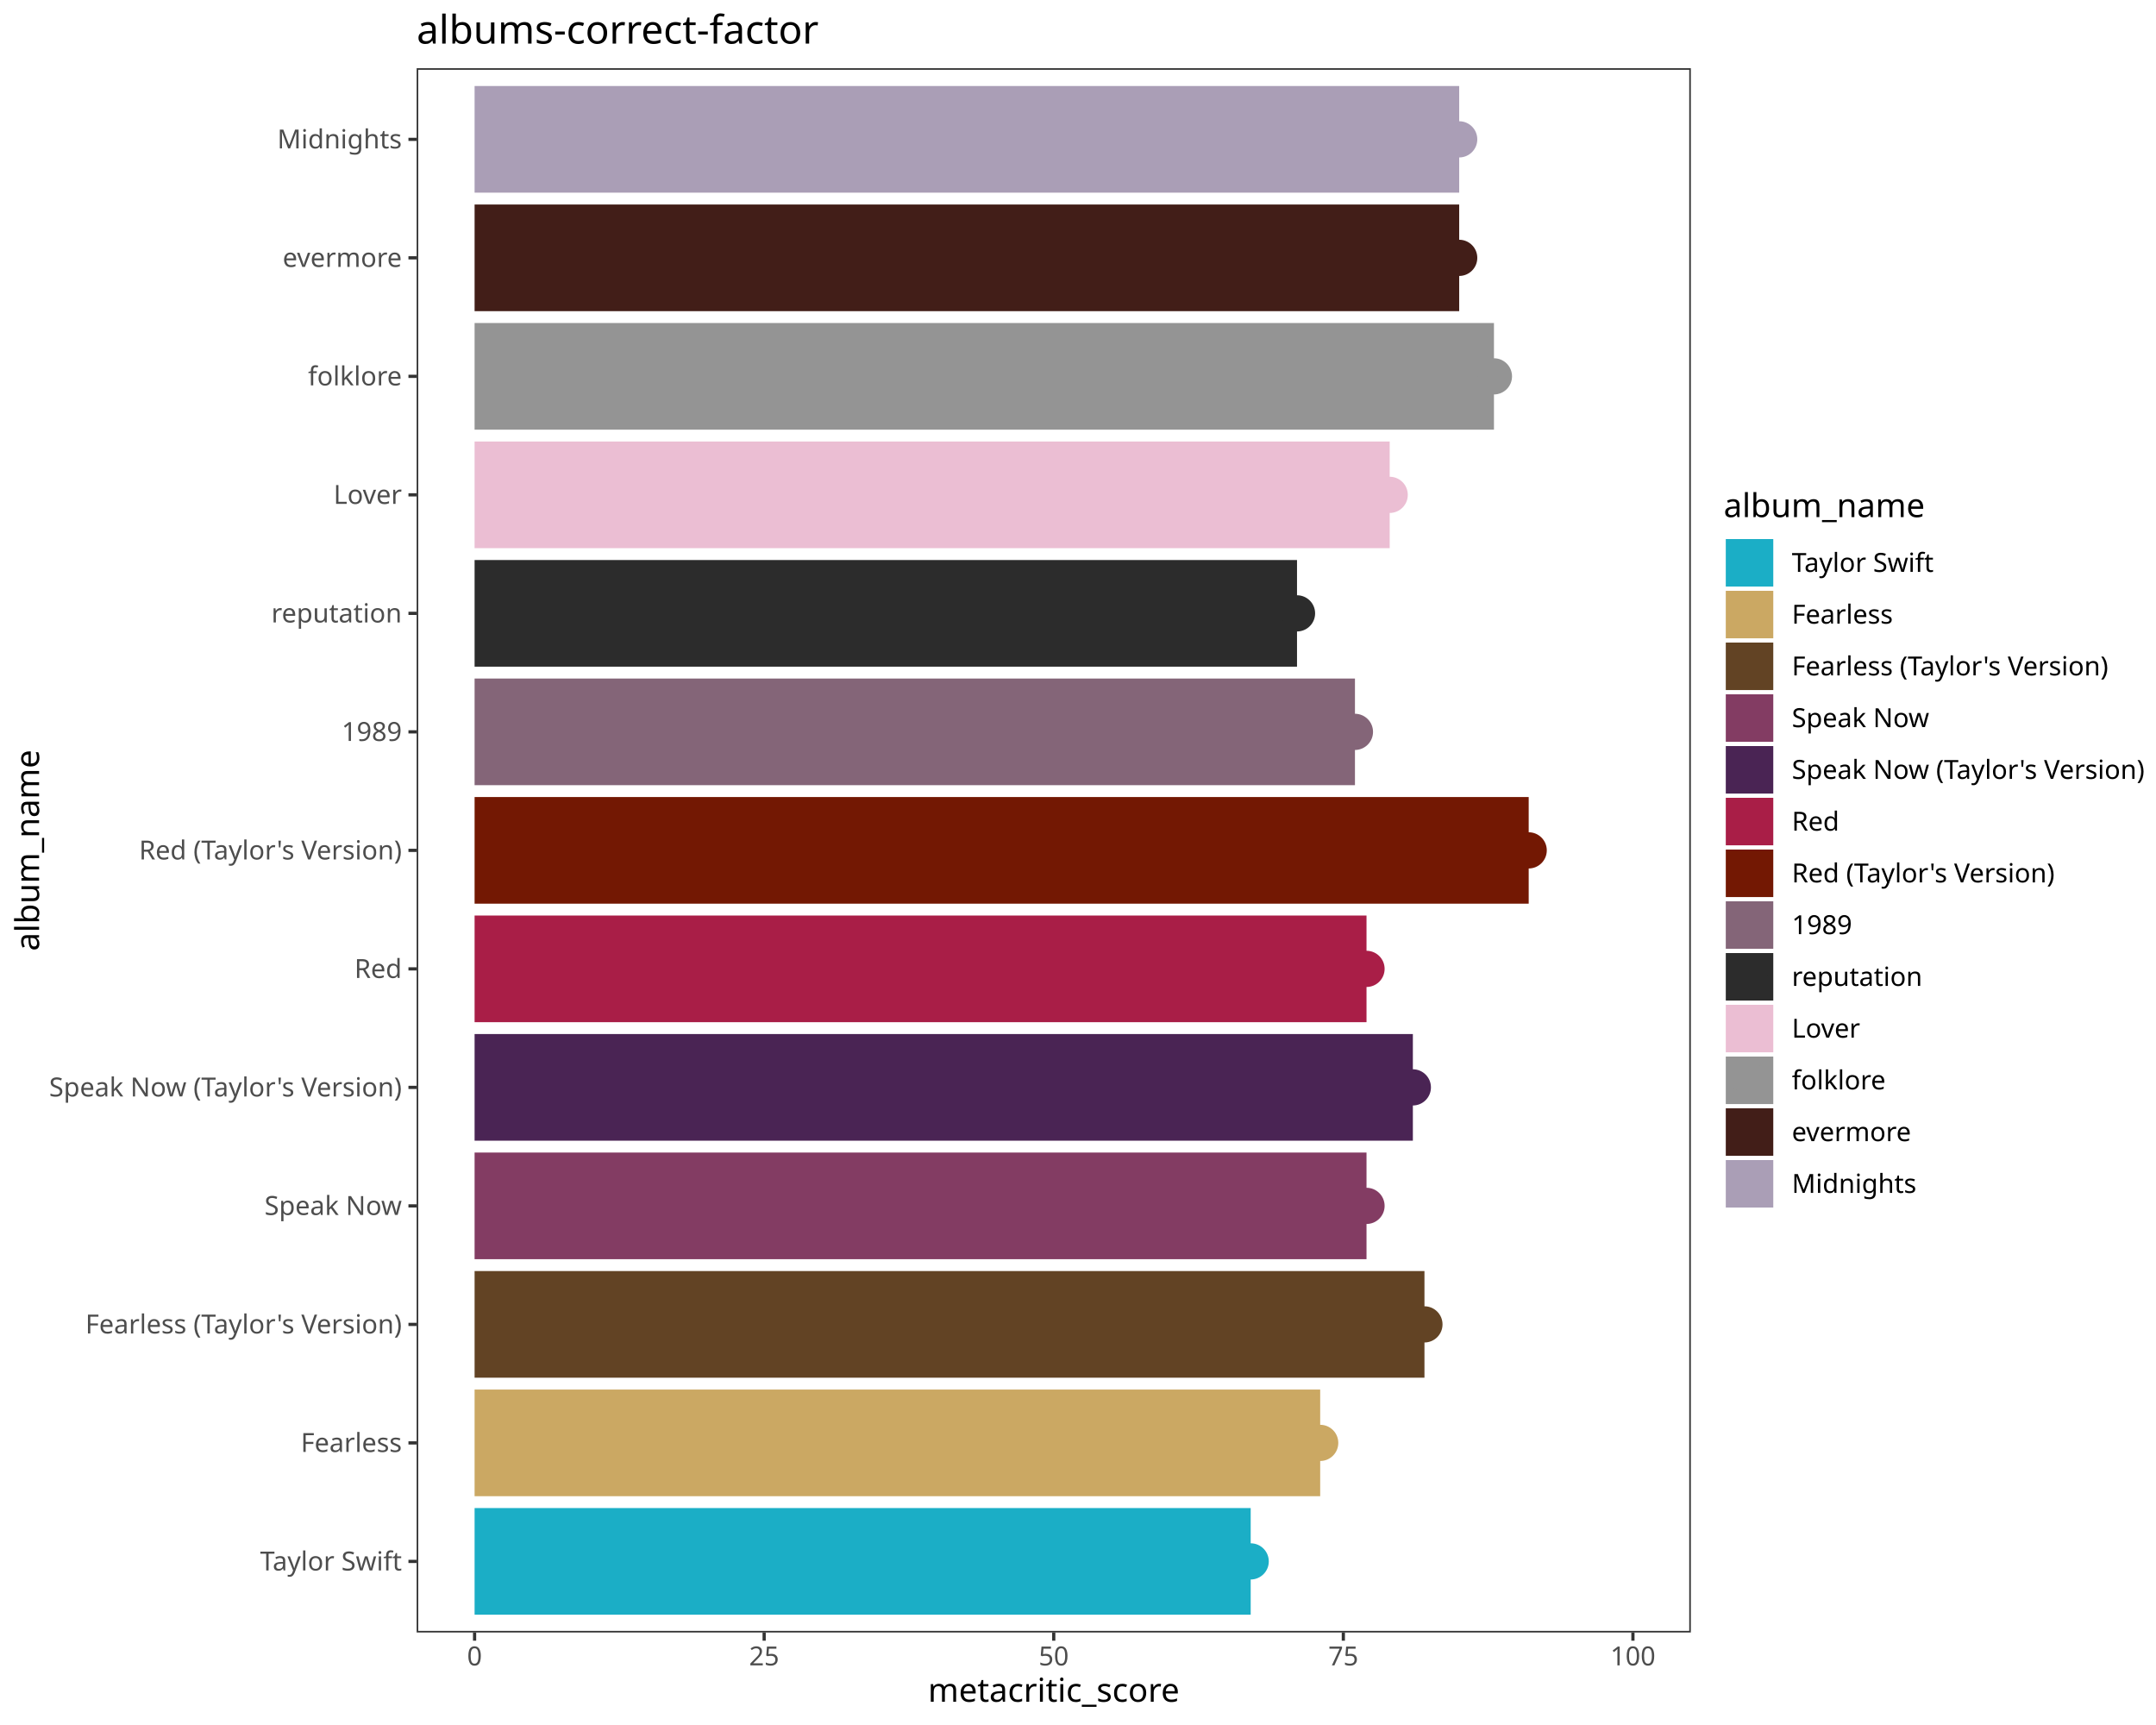
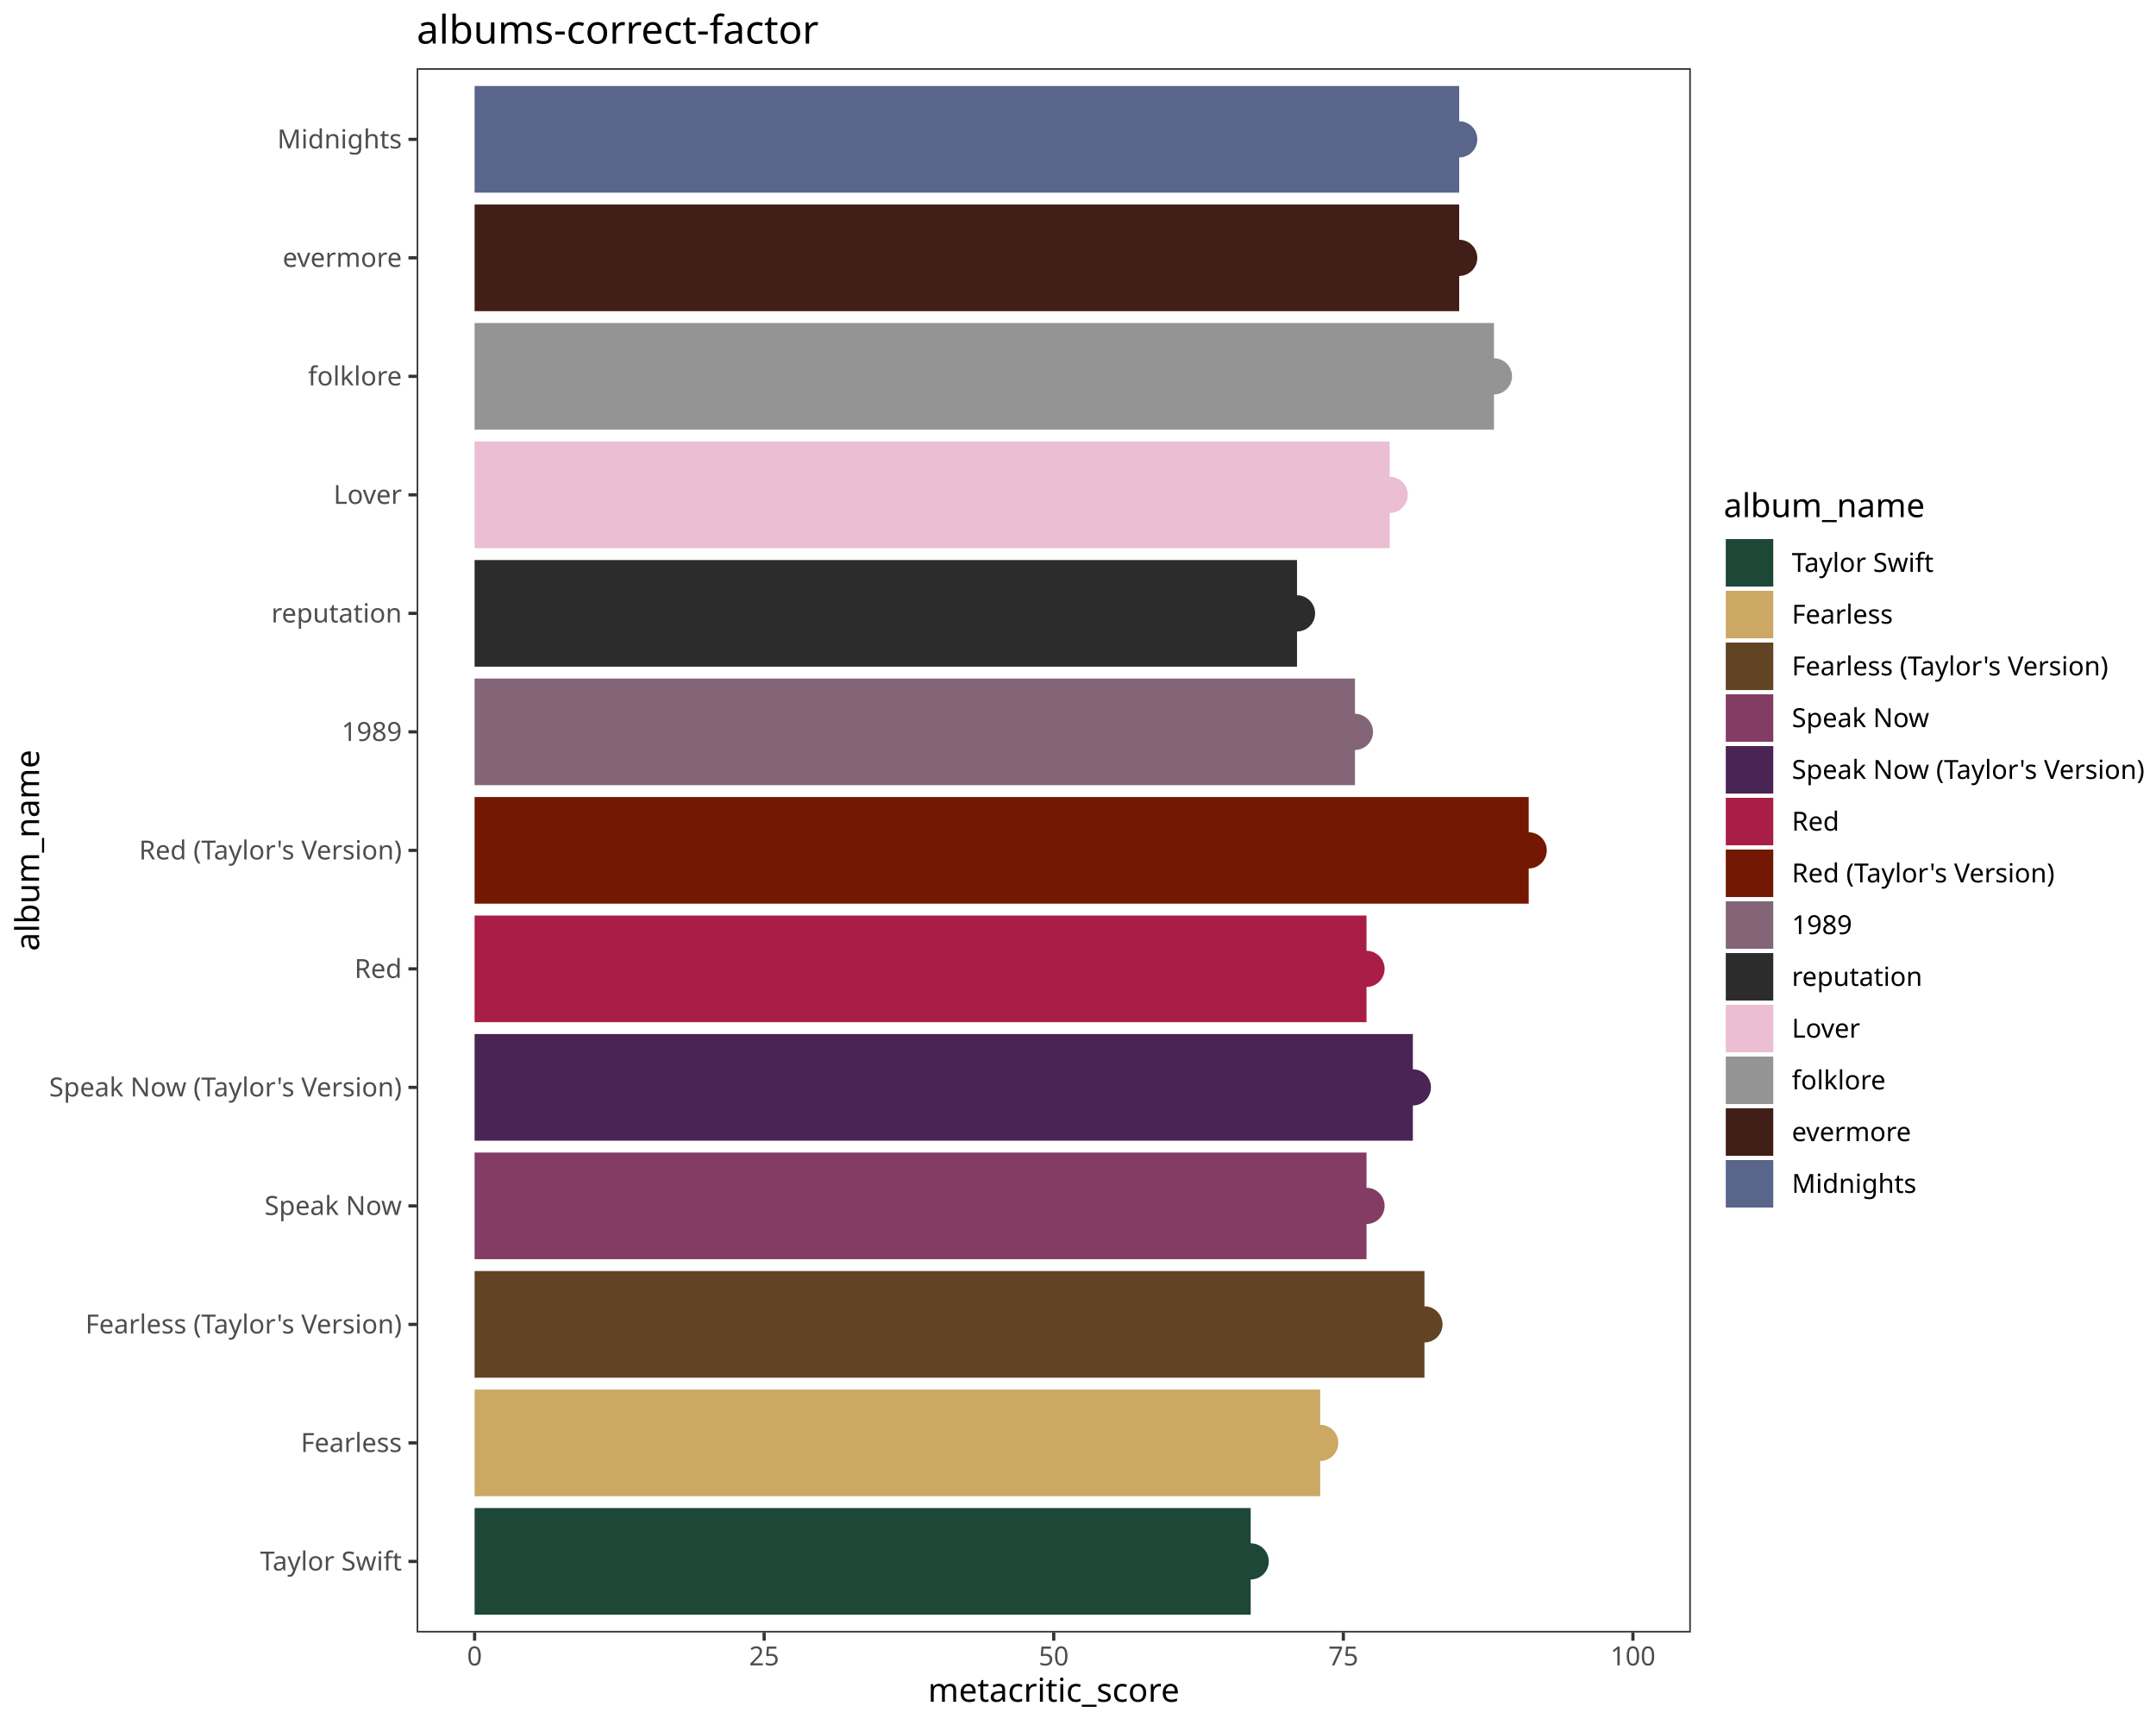
<svg xmlns="http://www.w3.org/2000/svg" class="svglite" data-engine-version="2.0" width="720.00pt" height="576.00pt" viewBox="0 0 720.00 576.00">
  <defs>
    <style type="text/css">
    .svglite line, .svglite polyline, .svglite polygon, .svglite path, .svglite rect, .svglite circle {
      fill: none;
      stroke: #000000;
      stroke-linecap: round;
      stroke-linejoin: round;
      stroke-miterlimit: 10.00;
    }
  </style>
  </defs>
  <rect width="100%" height="100%" style="stroke: none; fill: #FFFFFF;" />
  <defs>
    <clipPath id="cpMC4wMHw3MjAuMDB8MC4wMHw1NzYuMDA=">
      <rect x="0.00" y="0.00" width="720.00" height="576.00" />
    </clipPath>
  </defs>
  <g clip-path="url(#cpMC4wMHw3MjAuMDB8MC4wMHw1NzYuMDA=)">
    <rect x="0.00" y="0.00" width="720.00" height="576.00" style="stroke-width: 1.07; stroke: #FFFFFF; fill: #FFFFFF;" />
  </g>
  <defs>
    <clipPath id="cpMTM5LjE0fDU2NC42NnwyMi43OHw1NDUuMTE=">
      <rect x="139.14" y="22.78" width="425.52" height="522.33" />
    </clipPath>
  </defs>
  <g clip-path="url(#cpMTM5LjE0fDU2NC42NnwyMi43OHw1NDUuMTE=)">
    <rect x="139.14" y="22.78" width="425.52" height="522.33" style="stroke-width: 1.07; stroke: none; fill: #FFFFFF;" />
-     <rect x="158.49" y="503.56" width="259.18" height="35.61" style="stroke-width: 1.07; stroke: none; stroke-linecap: butt; stroke-linejoin: miter; fill: #1BAEC6;" />
+     <rect x="158.49" y="503.56" width="259.18" height="35.61" style="stroke-width: 1.07; stroke: none; stroke-linecap: butt; stroke-linejoin: miter; fill: #1D4737;" />
    <rect x="158.49" y="463.99" width="282.39" height="35.61" style="stroke-width: 1.07; stroke: none; stroke-linecap: butt; stroke-linejoin: miter; fill: #CBA863;" />
    <rect x="158.49" y="384.85" width="297.86" height="35.61" style="stroke-width: 1.07; stroke: none; stroke-linecap: butt; stroke-linejoin: miter; fill: #833C63;" />
    <rect x="158.49" y="305.71" width="297.86" height="35.61" style="stroke-width: 1.07; stroke: none; stroke-linecap: butt; stroke-linejoin: miter; fill: #A91E47;" />
    <rect x="158.49" y="226.57" width="294.00" height="35.61" style="stroke-width: 1.07; stroke: none; stroke-linecap: butt; stroke-linejoin: miter; fill: #846578;" />
    <rect x="158.49" y="187.00" width="274.65" height="35.61" style="stroke-width: 1.07; stroke: none; stroke-linecap: butt; stroke-linejoin: miter; fill: #2C2C2C;" />
    <rect x="158.49" y="147.43" width="305.60" height="35.61" style="stroke-width: 1.07; stroke: none; stroke-linecap: butt; stroke-linejoin: miter; fill: #EBBED3;" />
    <rect x="158.49" y="107.86" width="340.42" height="35.61" style="stroke-width: 1.07; stroke: none; stroke-linecap: butt; stroke-linejoin: miter; fill: #949494;" />
    <rect x="158.49" y="68.29" width="328.81" height="35.61" style="stroke-width: 1.07; stroke: none; stroke-linecap: butt; stroke-linejoin: miter; fill: #421E18;" />
    <rect x="158.49" y="424.42" width="317.21" height="35.61" style="stroke-width: 1.07; stroke: none; stroke-linecap: butt; stroke-linejoin: miter; fill: #624324;" />
    <rect x="158.49" y="266.14" width="352.02" height="35.61" style="stroke-width: 1.07; stroke: none; stroke-linecap: butt; stroke-linejoin: miter; fill: #731803;" />
-     <rect x="158.49" y="28.72" width="328.81" height="35.61" style="stroke-width: 1.07; stroke: none; stroke-linecap: butt; stroke-linejoin: miter; fill: #AA9EB6;" />
+     <rect x="158.49" y="28.72" width="328.81" height="35.61" style="stroke-width: 1.07; stroke: none; stroke-linecap: butt; stroke-linejoin: miter; fill: #5A658B;" />
    <rect x="158.49" y="345.28" width="313.34" height="35.61" style="stroke-width: 1.07; stroke: none; stroke-linecap: butt; stroke-linejoin: miter; fill: #4A2454;" />
-     <circle cx="417.67" cy="521.37" r="5.69" style="stroke-width: 0.71; stroke: #1BAEC6; fill: #1BAEC6;" />
+     <circle cx="417.67" cy="521.37" r="5.69" style="stroke-width: 0.71; stroke: #1D4737; fill: #1D4737;" />
    <circle cx="440.88" cy="481.80" r="5.69" style="stroke-width: 0.71; stroke: #CBA863; fill: #CBA863;" />
    <circle cx="456.35" cy="402.66" r="5.69" style="stroke-width: 0.71; stroke: #833C63; fill: #833C63;" />
    <circle cx="456.35" cy="323.52" r="5.69" style="stroke-width: 0.71; stroke: #A91E47; fill: #A91E47;" />
    <circle cx="452.48" cy="244.38" r="5.69" style="stroke-width: 0.71; stroke: #846578; fill: #846578;" />
    <circle cx="433.14" cy="204.81" r="5.69" style="stroke-width: 0.71; stroke: #2C2C2C; fill: #2C2C2C;" />
    <circle cx="464.09" cy="165.24" r="5.69" style="stroke-width: 0.71; stroke: #EBBED3; fill: #EBBED3;" />
    <circle cx="498.90" cy="125.67" r="5.69" style="stroke-width: 0.71; stroke: #949494; fill: #949494;" />
    <circle cx="487.30" cy="86.10" r="5.69" style="stroke-width: 0.71; stroke: #421E18; fill: #421E18;" />
    <circle cx="475.69" cy="442.23" r="5.69" style="stroke-width: 0.71; stroke: #624324; fill: #624324;" />
    <circle cx="510.51" cy="283.95" r="5.69" style="stroke-width: 0.71; stroke: #731803; fill: #731803;" />
-     <circle cx="487.30" cy="46.53" r="5.69" style="stroke-width: 0.71; stroke: #AA9EB6; fill: #AA9EB6;" />
+     <circle cx="487.30" cy="46.53" r="5.69" style="stroke-width: 0.71; stroke: #5A658B; fill: #5A658B;" />
    <circle cx="471.82" cy="363.09" r="5.69" style="stroke-width: 0.71; stroke: #4A2454; fill: #4A2454;" />
    <rect x="139.14" y="22.78" width="425.52" height="522.33" style="stroke-width: 1.07; stroke: #333333;" />
  </g>
  <g clip-path="url(#cpMC4wMHw3MjAuMDB8MC4wMHw1NzYuMDA=)">
    <text x="134.21" y="524.40" text-anchor="end" style="font-size: 8.80px; fill: #4D4D4D; font-family: sans;" textLength="45.97px" lengthAdjust="spacingAndGlyphs">Taylor Swift</text>
    <text x="134.21" y="484.83" text-anchor="end" style="font-size: 8.80px; fill: #4D4D4D; font-family: sans;" textLength="33.75px" lengthAdjust="spacingAndGlyphs">Fearless</text>
    <text x="134.21" y="445.26" text-anchor="end" style="font-size: 8.80px; fill: #4D4D4D; font-family: sans;" textLength="104.88px" lengthAdjust="spacingAndGlyphs">Fearless (Taylor's Version)</text>
    <text x="134.21" y="405.69" text-anchor="end" style="font-size: 8.80px; fill: #4D4D4D; font-family: sans;" textLength="45.01px" lengthAdjust="spacingAndGlyphs">Speak Now</text>
    <text x="134.21" y="366.12" text-anchor="end" style="font-size: 8.80px; fill: #4D4D4D; font-family: sans;" textLength="116.14px" lengthAdjust="spacingAndGlyphs">Speak Now (Taylor's Version)</text>
    <text x="134.21" y="326.55" text-anchor="end" style="font-size: 8.80px; fill: #4D4D4D; font-family: sans;" textLength="16.15px" lengthAdjust="spacingAndGlyphs">Red</text>
    <text x="134.21" y="286.98" text-anchor="end" style="font-size: 8.80px; fill: #4D4D4D; font-family: sans;" textLength="87.27px" lengthAdjust="spacingAndGlyphs">Red (Taylor's Version)</text>
    <text x="134.21" y="247.41" text-anchor="end" style="font-size: 8.80px; fill: #4D4D4D; font-family: sans;" textLength="19.58px" lengthAdjust="spacingAndGlyphs">1989</text>
    <text x="134.21" y="207.84" text-anchor="end" style="font-size: 8.80px; fill: #4D4D4D; font-family: sans;" textLength="39.14px" lengthAdjust="spacingAndGlyphs">reputation</text>
    <text x="134.21" y="168.26" text-anchor="end" style="font-size: 8.80px; fill: #4D4D4D; font-family: sans;" textLength="22.02px" lengthAdjust="spacingAndGlyphs">Lover</text>
    <text x="134.21" y="128.69" text-anchor="end" style="font-size: 8.80px; fill: #4D4D4D; font-family: sans;" textLength="28.37px" lengthAdjust="spacingAndGlyphs">folklore</text>
    <text x="134.21" y="89.12" text-anchor="end" style="font-size: 8.80px; fill: #4D4D4D; font-family: sans;" textLength="37.18px" lengthAdjust="spacingAndGlyphs">evermore</text>
    <text x="134.21" y="49.55" text-anchor="end" style="font-size: 8.80px; fill: #4D4D4D; font-family: sans;" textLength="37.67px" lengthAdjust="spacingAndGlyphs">Midnights</text>
    <polyline points="136.40,521.37 139.14,521.37 " style="stroke-width: 1.07; stroke: #333333; stroke-linecap: butt;" />
    <polyline points="136.40,481.80 139.14,481.80 " style="stroke-width: 1.07; stroke: #333333; stroke-linecap: butt;" />
    <polyline points="136.40,442.23 139.14,442.23 " style="stroke-width: 1.07; stroke: #333333; stroke-linecap: butt;" />
    <polyline points="136.40,402.66 139.14,402.66 " style="stroke-width: 1.07; stroke: #333333; stroke-linecap: butt;" />
    <polyline points="136.40,363.09 139.14,363.09 " style="stroke-width: 1.07; stroke: #333333; stroke-linecap: butt;" />
    <polyline points="136.40,323.52 139.14,323.52 " style="stroke-width: 1.07; stroke: #333333; stroke-linecap: butt;" />
    <polyline points="136.40,283.95 139.14,283.95 " style="stroke-width: 1.07; stroke: #333333; stroke-linecap: butt;" />
    <polyline points="136.40,244.38 139.14,244.38 " style="stroke-width: 1.07; stroke: #333333; stroke-linecap: butt;" />
    <polyline points="136.40,204.81 139.14,204.81 " style="stroke-width: 1.07; stroke: #333333; stroke-linecap: butt;" />
    <polyline points="136.40,165.24 139.14,165.24 " style="stroke-width: 1.07; stroke: #333333; stroke-linecap: butt;" />
    <polyline points="136.40,125.67 139.14,125.67 " style="stroke-width: 1.07; stroke: #333333; stroke-linecap: butt;" />
    <polyline points="136.40,86.10 139.14,86.10 " style="stroke-width: 1.07; stroke: #333333; stroke-linecap: butt;" />
    <polyline points="136.40,46.53 139.14,46.53 " style="stroke-width: 1.07; stroke: #333333; stroke-linecap: butt;" />
    <polyline points="158.49,547.85 158.49,545.11 " style="stroke-width: 1.07; stroke: #333333; stroke-linecap: butt;" />
    <polyline points="255.19,547.85 255.19,545.11 " style="stroke-width: 1.07; stroke: #333333; stroke-linecap: butt;" />
    <polyline points="351.90,547.85 351.90,545.11 " style="stroke-width: 1.07; stroke: #333333; stroke-linecap: butt;" />
    <polyline points="448.61,547.85 448.61,545.11 " style="stroke-width: 1.07; stroke: #333333; stroke-linecap: butt;" />
    <polyline points="545.32,547.85 545.32,545.11 " style="stroke-width: 1.07; stroke: #333333; stroke-linecap: butt;" />
    <text x="158.49" y="556.10" text-anchor="middle" style="font-size: 8.80px; fill: #4D4D4D; font-family: sans;" textLength="4.89px" lengthAdjust="spacingAndGlyphs">0</text>
    <text x="255.19" y="556.10" text-anchor="middle" style="font-size: 8.80px; fill: #4D4D4D; font-family: sans;" textLength="9.79px" lengthAdjust="spacingAndGlyphs">25</text>
    <text x="351.90" y="556.10" text-anchor="middle" style="font-size: 8.80px; fill: #4D4D4D; font-family: sans;" textLength="9.79px" lengthAdjust="spacingAndGlyphs">50</text>
    <text x="448.61" y="556.10" text-anchor="middle" style="font-size: 8.80px; fill: #4D4D4D; font-family: sans;" textLength="9.79px" lengthAdjust="spacingAndGlyphs">75</text>
    <text x="545.32" y="556.10" text-anchor="middle" style="font-size: 8.80px; fill: #4D4D4D; font-family: sans;" textLength="14.68px" lengthAdjust="spacingAndGlyphs">100</text>
    <text x="351.90" y="568.24" text-anchor="middle" style="font-size: 11.00px; font-family: sans;" textLength="80.10px" lengthAdjust="spacingAndGlyphs">metacritic_score</text>
    <text transform="translate(13.05,283.95) rotate(-90)" text-anchor="middle" style="font-size: 11.00px; font-family: sans;" textLength="63.60px" lengthAdjust="spacingAndGlyphs">album_name</text>
    <rect x="575.62" y="163.96" width="138.90" height="239.97" style="stroke-width: 1.07; stroke: none; fill: #FFFFFF;" />
    <text x="575.62" y="172.67" style="font-size: 11.00px; font-family: sans;" textLength="63.60px" lengthAdjust="spacingAndGlyphs">album_name</text>
    <rect x="575.62" y="179.29" width="17.28" height="17.28" style="stroke-width: 1.07; stroke: none; fill: #FFFFFF;" />
-     <rect x="576.33" y="180.00" width="15.86" height="15.86" style="stroke-width: 1.07; stroke: none; stroke-linecap: butt; stroke-linejoin: miter; fill: #1BAEC6;" />
-     <circle cx="584.26" cy="187.93" r="5.69" style="stroke-width: 0.71; stroke: #1BAEC6; fill: #1BAEC6;" />
+     <rect x="576.33" y="180.00" width="15.86" height="15.86" style="stroke-width: 1.07; stroke: none; stroke-linecap: butt; stroke-linejoin: miter; fill: #1D4737;" />
+     <circle cx="584.26" cy="187.93" r="5.69" style="stroke-width: 0.71; stroke: #1D4737; fill: #1D4737;" />
    <rect x="575.62" y="196.57" width="17.28" height="17.28" style="stroke-width: 1.07; stroke: none; fill: #FFFFFF;" />
    <rect x="576.33" y="197.28" width="15.86" height="15.86" style="stroke-width: 1.07; stroke: none; stroke-linecap: butt; stroke-linejoin: miter; fill: #CBA863;" />
    <circle cx="584.26" cy="205.21" r="5.69" style="stroke-width: 0.71; stroke: #CBA863; fill: #CBA863;" />
    <rect x="575.62" y="213.85" width="17.28" height="17.28" style="stroke-width: 1.07; stroke: none; fill: #FFFFFF;" />
    <rect x="576.33" y="214.56" width="15.86" height="15.86" style="stroke-width: 1.07; stroke: none; stroke-linecap: butt; stroke-linejoin: miter; fill: #624324;" />
    <circle cx="584.26" cy="222.49" r="5.69" style="stroke-width: 0.71; stroke: #624324; fill: #624324;" />
    <rect x="575.62" y="231.13" width="17.28" height="17.28" style="stroke-width: 1.07; stroke: none; fill: #FFFFFF;" />
    <rect x="576.33" y="231.84" width="15.86" height="15.86" style="stroke-width: 1.07; stroke: none; stroke-linecap: butt; stroke-linejoin: miter; fill: #833C63;" />
    <circle cx="584.26" cy="239.77" r="5.69" style="stroke-width: 0.71; stroke: #833C63; fill: #833C63;" />
    <rect x="575.62" y="248.41" width="17.28" height="17.28" style="stroke-width: 1.07; stroke: none; fill: #FFFFFF;" />
    <rect x="576.33" y="249.12" width="15.86" height="15.86" style="stroke-width: 1.07; stroke: none; stroke-linecap: butt; stroke-linejoin: miter; fill: #4A2454;" />
    <circle cx="584.26" cy="257.05" r="5.69" style="stroke-width: 0.71; stroke: #4A2454; fill: #4A2454;" />
    <rect x="575.62" y="265.69" width="17.28" height="17.28" style="stroke-width: 1.07; stroke: none; fill: #FFFFFF;" />
    <rect x="576.33" y="266.40" width="15.86" height="15.86" style="stroke-width: 1.07; stroke: none; stroke-linecap: butt; stroke-linejoin: miter; fill: #A91E47;" />
    <circle cx="584.26" cy="274.33" r="5.69" style="stroke-width: 0.71; stroke: #A91E47; fill: #A91E47;" />
    <rect x="575.62" y="282.97" width="17.28" height="17.28" style="stroke-width: 1.07; stroke: none; fill: #FFFFFF;" />
    <rect x="576.33" y="283.68" width="15.86" height="15.86" style="stroke-width: 1.07; stroke: none; stroke-linecap: butt; stroke-linejoin: miter; fill: #731803;" />
    <circle cx="584.26" cy="291.61" r="5.69" style="stroke-width: 0.71; stroke: #731803; fill: #731803;" />
    <rect x="575.62" y="300.25" width="17.28" height="17.28" style="stroke-width: 1.07; stroke: none; fill: #FFFFFF;" />
    <rect x="576.33" y="300.96" width="15.86" height="15.86" style="stroke-width: 1.07; stroke: none; stroke-linecap: butt; stroke-linejoin: miter; fill: #846578;" />
    <circle cx="584.26" cy="308.89" r="5.69" style="stroke-width: 0.71; stroke: #846578; fill: #846578;" />
    <rect x="575.62" y="317.53" width="17.28" height="17.28" style="stroke-width: 1.07; stroke: none; fill: #FFFFFF;" />
    <rect x="576.33" y="318.24" width="15.86" height="15.86" style="stroke-width: 1.07; stroke: none; stroke-linecap: butt; stroke-linejoin: miter; fill: #2C2C2C;" />
    <circle cx="584.26" cy="326.17" r="5.69" style="stroke-width: 0.71; stroke: #2C2C2C; fill: #2C2C2C;" />
    <rect x="575.62" y="334.81" width="17.28" height="17.28" style="stroke-width: 1.07; stroke: none; fill: #FFFFFF;" />
    <rect x="576.33" y="335.52" width="15.86" height="15.86" style="stroke-width: 1.07; stroke: none; stroke-linecap: butt; stroke-linejoin: miter; fill: #EBBED3;" />
    <circle cx="584.26" cy="343.45" r="5.69" style="stroke-width: 0.71; stroke: #EBBED3; fill: #EBBED3;" />
    <rect x="575.62" y="352.09" width="17.28" height="17.28" style="stroke-width: 1.07; stroke: none; fill: #FFFFFF;" />
    <rect x="576.33" y="352.80" width="15.86" height="15.86" style="stroke-width: 1.07; stroke: none; stroke-linecap: butt; stroke-linejoin: miter; fill: #949494;" />
    <circle cx="584.26" cy="360.73" r="5.69" style="stroke-width: 0.71; stroke: #949494; fill: #949494;" />
    <rect x="575.62" y="369.37" width="17.28" height="17.28" style="stroke-width: 1.07; stroke: none; fill: #FFFFFF;" />
    <rect x="576.33" y="370.08" width="15.86" height="15.86" style="stroke-width: 1.07; stroke: none; stroke-linecap: butt; stroke-linejoin: miter; fill: #421E18;" />
    <circle cx="584.26" cy="378.01" r="5.69" style="stroke-width: 0.71; stroke: #421E18; fill: #421E18;" />
    <rect x="575.62" y="386.65" width="17.28" height="17.28" style="stroke-width: 1.07; stroke: none; fill: #FFFFFF;" />
-     <rect x="576.33" y="387.36" width="15.86" height="15.86" style="stroke-width: 1.07; stroke: none; stroke-linecap: butt; stroke-linejoin: miter; fill: #AA9EB6;" />
-     <circle cx="584.26" cy="395.29" r="5.69" style="stroke-width: 0.71; stroke: #AA9EB6; fill: #AA9EB6;" />
+     <rect x="576.33" y="387.36" width="15.86" height="15.86" style="stroke-width: 1.07; stroke: none; stroke-linecap: butt; stroke-linejoin: miter; fill: #5A658B;" />
+     <circle cx="584.26" cy="395.29" r="5.69" style="stroke-width: 0.71; stroke: #5A658B; fill: #5A658B;" />
    <text x="598.38" y="190.96" style="font-size: 8.80px; font-family: sans;" textLength="45.97px" lengthAdjust="spacingAndGlyphs">Taylor Swift</text>
    <text x="598.38" y="208.24" style="font-size: 8.80px; font-family: sans;" textLength="33.75px" lengthAdjust="spacingAndGlyphs">Fearless</text>
    <text x="598.38" y="225.52" style="font-size: 8.80px; font-family: sans;" textLength="104.88px" lengthAdjust="spacingAndGlyphs">Fearless (Taylor's Version)</text>
    <text x="598.38" y="242.80" style="font-size: 8.80px; font-family: sans;" textLength="45.01px" lengthAdjust="spacingAndGlyphs">Speak Now</text>
    <text x="598.38" y="260.08" style="font-size: 8.80px; font-family: sans;" textLength="116.14px" lengthAdjust="spacingAndGlyphs">Speak Now (Taylor's Version)</text>
    <text x="598.38" y="277.36" style="font-size: 8.80px; font-family: sans;" textLength="16.15px" lengthAdjust="spacingAndGlyphs">Red</text>
    <text x="598.38" y="294.64" style="font-size: 8.80px; font-family: sans;" textLength="87.27px" lengthAdjust="spacingAndGlyphs">Red (Taylor's Version)</text>
    <text x="598.38" y="311.92" style="font-size: 8.80px; font-family: sans;" textLength="19.58px" lengthAdjust="spacingAndGlyphs">1989</text>
    <text x="598.38" y="329.20" style="font-size: 8.80px; font-family: sans;" textLength="39.14px" lengthAdjust="spacingAndGlyphs">reputation</text>
    <text x="598.38" y="346.48" style="font-size: 8.80px; font-family: sans;" textLength="22.02px" lengthAdjust="spacingAndGlyphs">Lover</text>
    <text x="598.38" y="363.76" style="font-size: 8.80px; font-family: sans;" textLength="28.37px" lengthAdjust="spacingAndGlyphs">folklore</text>
    <text x="598.38" y="381.04" style="font-size: 8.80px; font-family: sans;" textLength="37.18px" lengthAdjust="spacingAndGlyphs">evermore</text>
    <text x="598.38" y="398.32" style="font-size: 8.80px; font-family: sans;" textLength="37.67px" lengthAdjust="spacingAndGlyphs">Midnights</text>
    <text x="139.14" y="14.56" style="font-size: 13.20px; font-family: sans;" textLength="124.72px" lengthAdjust="spacingAndGlyphs">albums-correct-factor</text>
  </g>
</svg>
